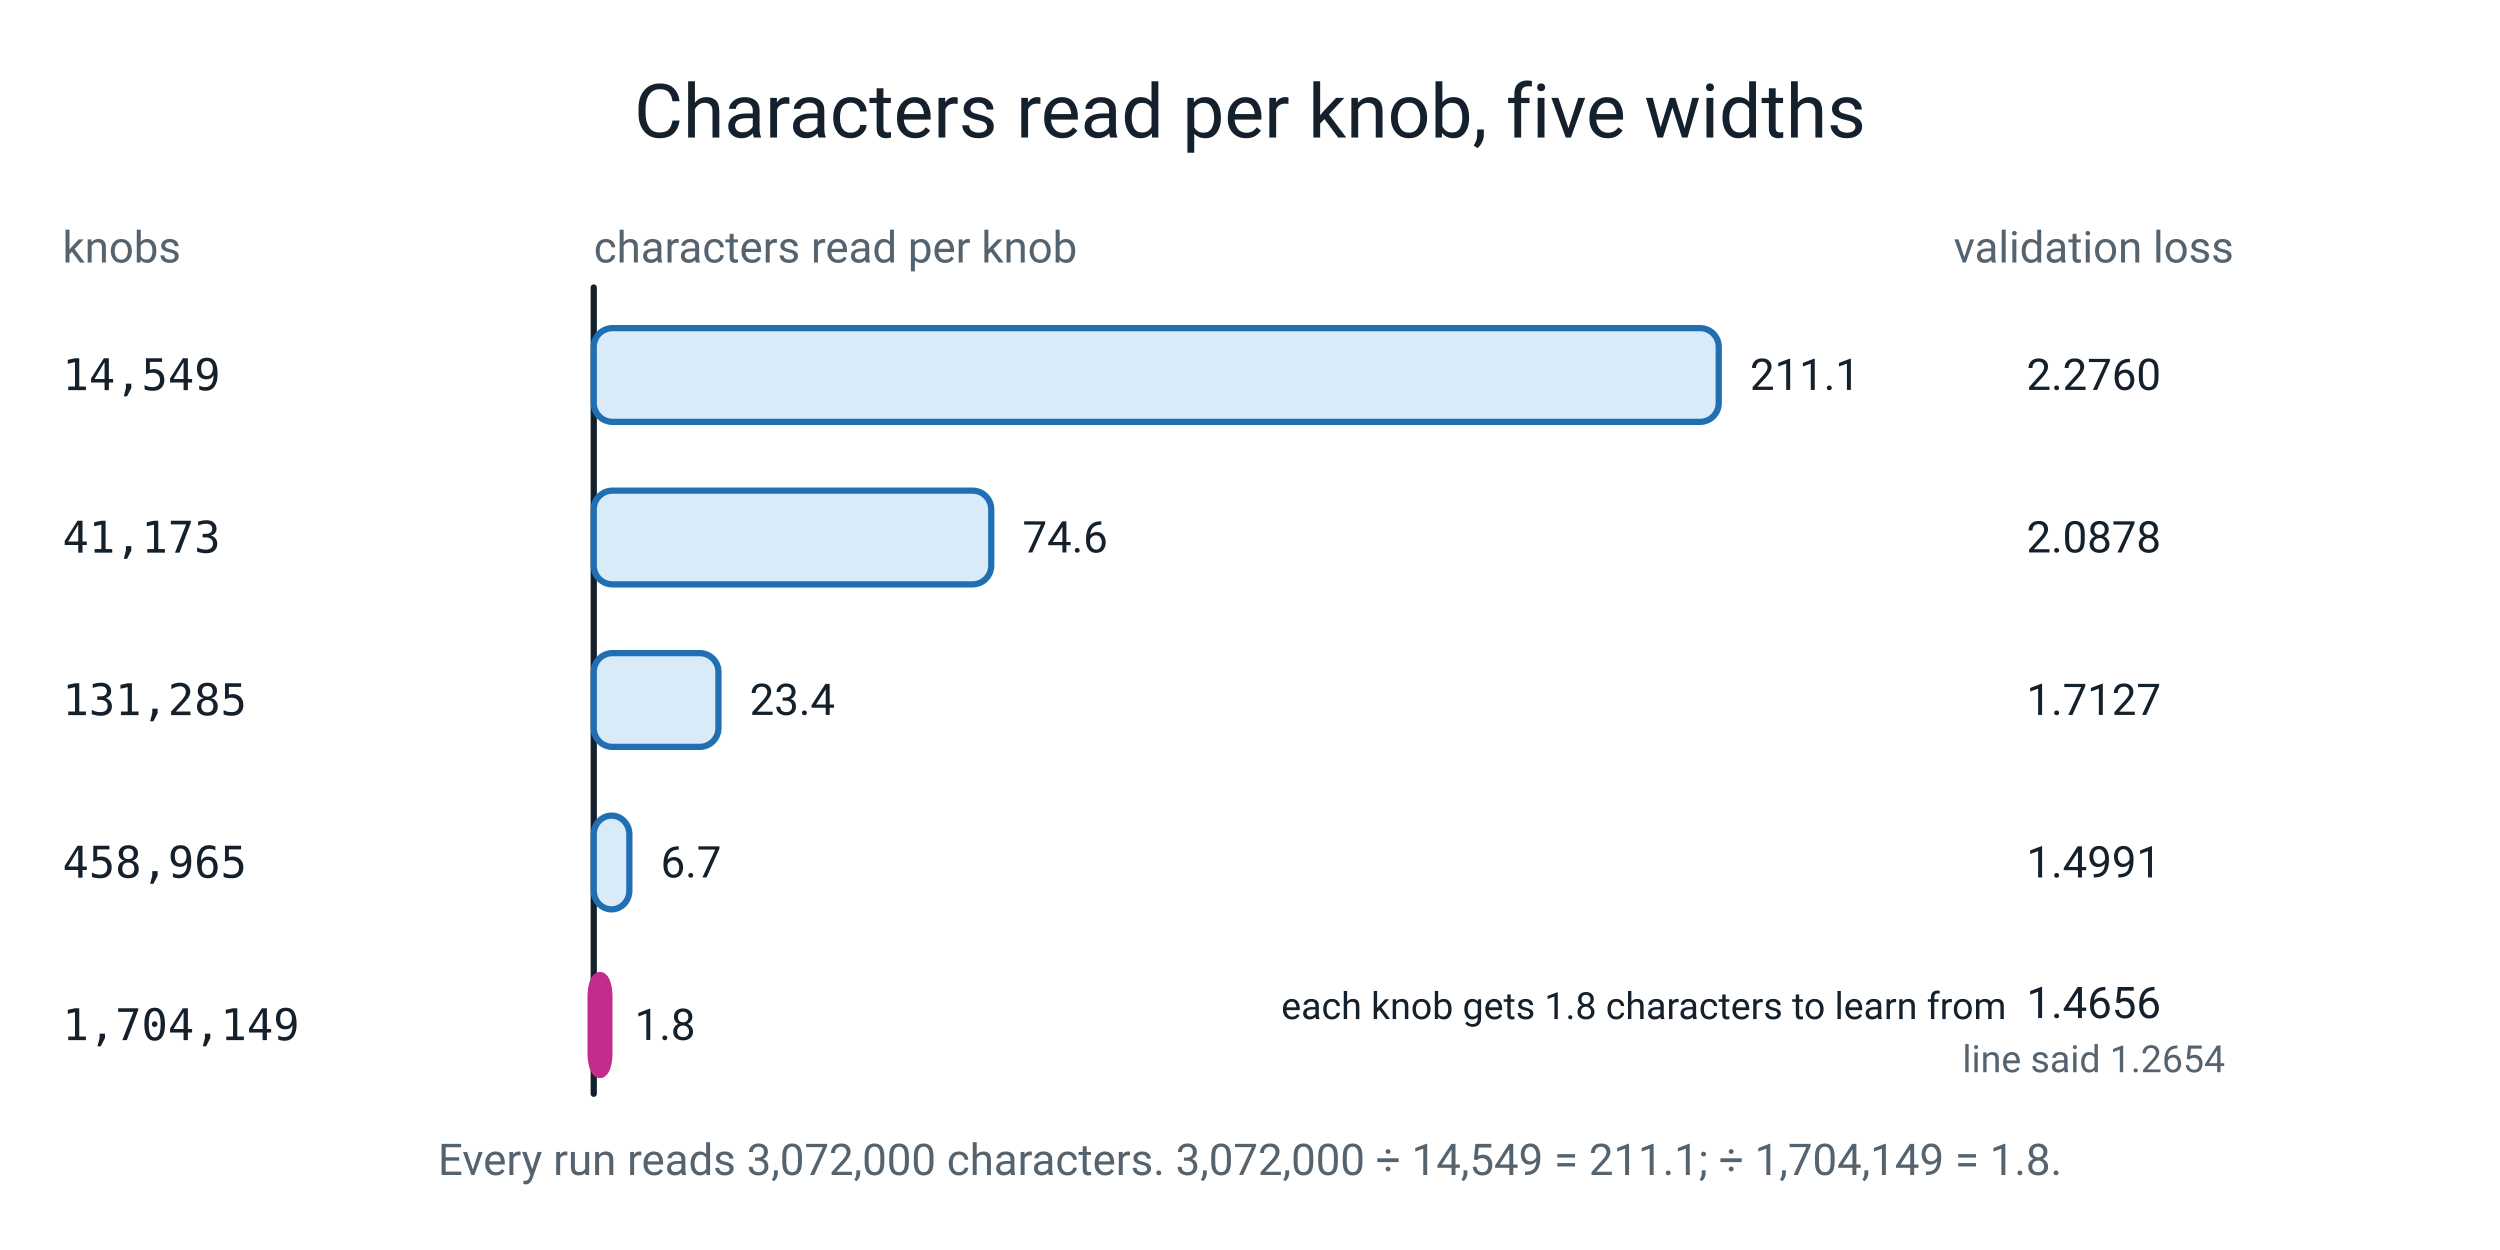
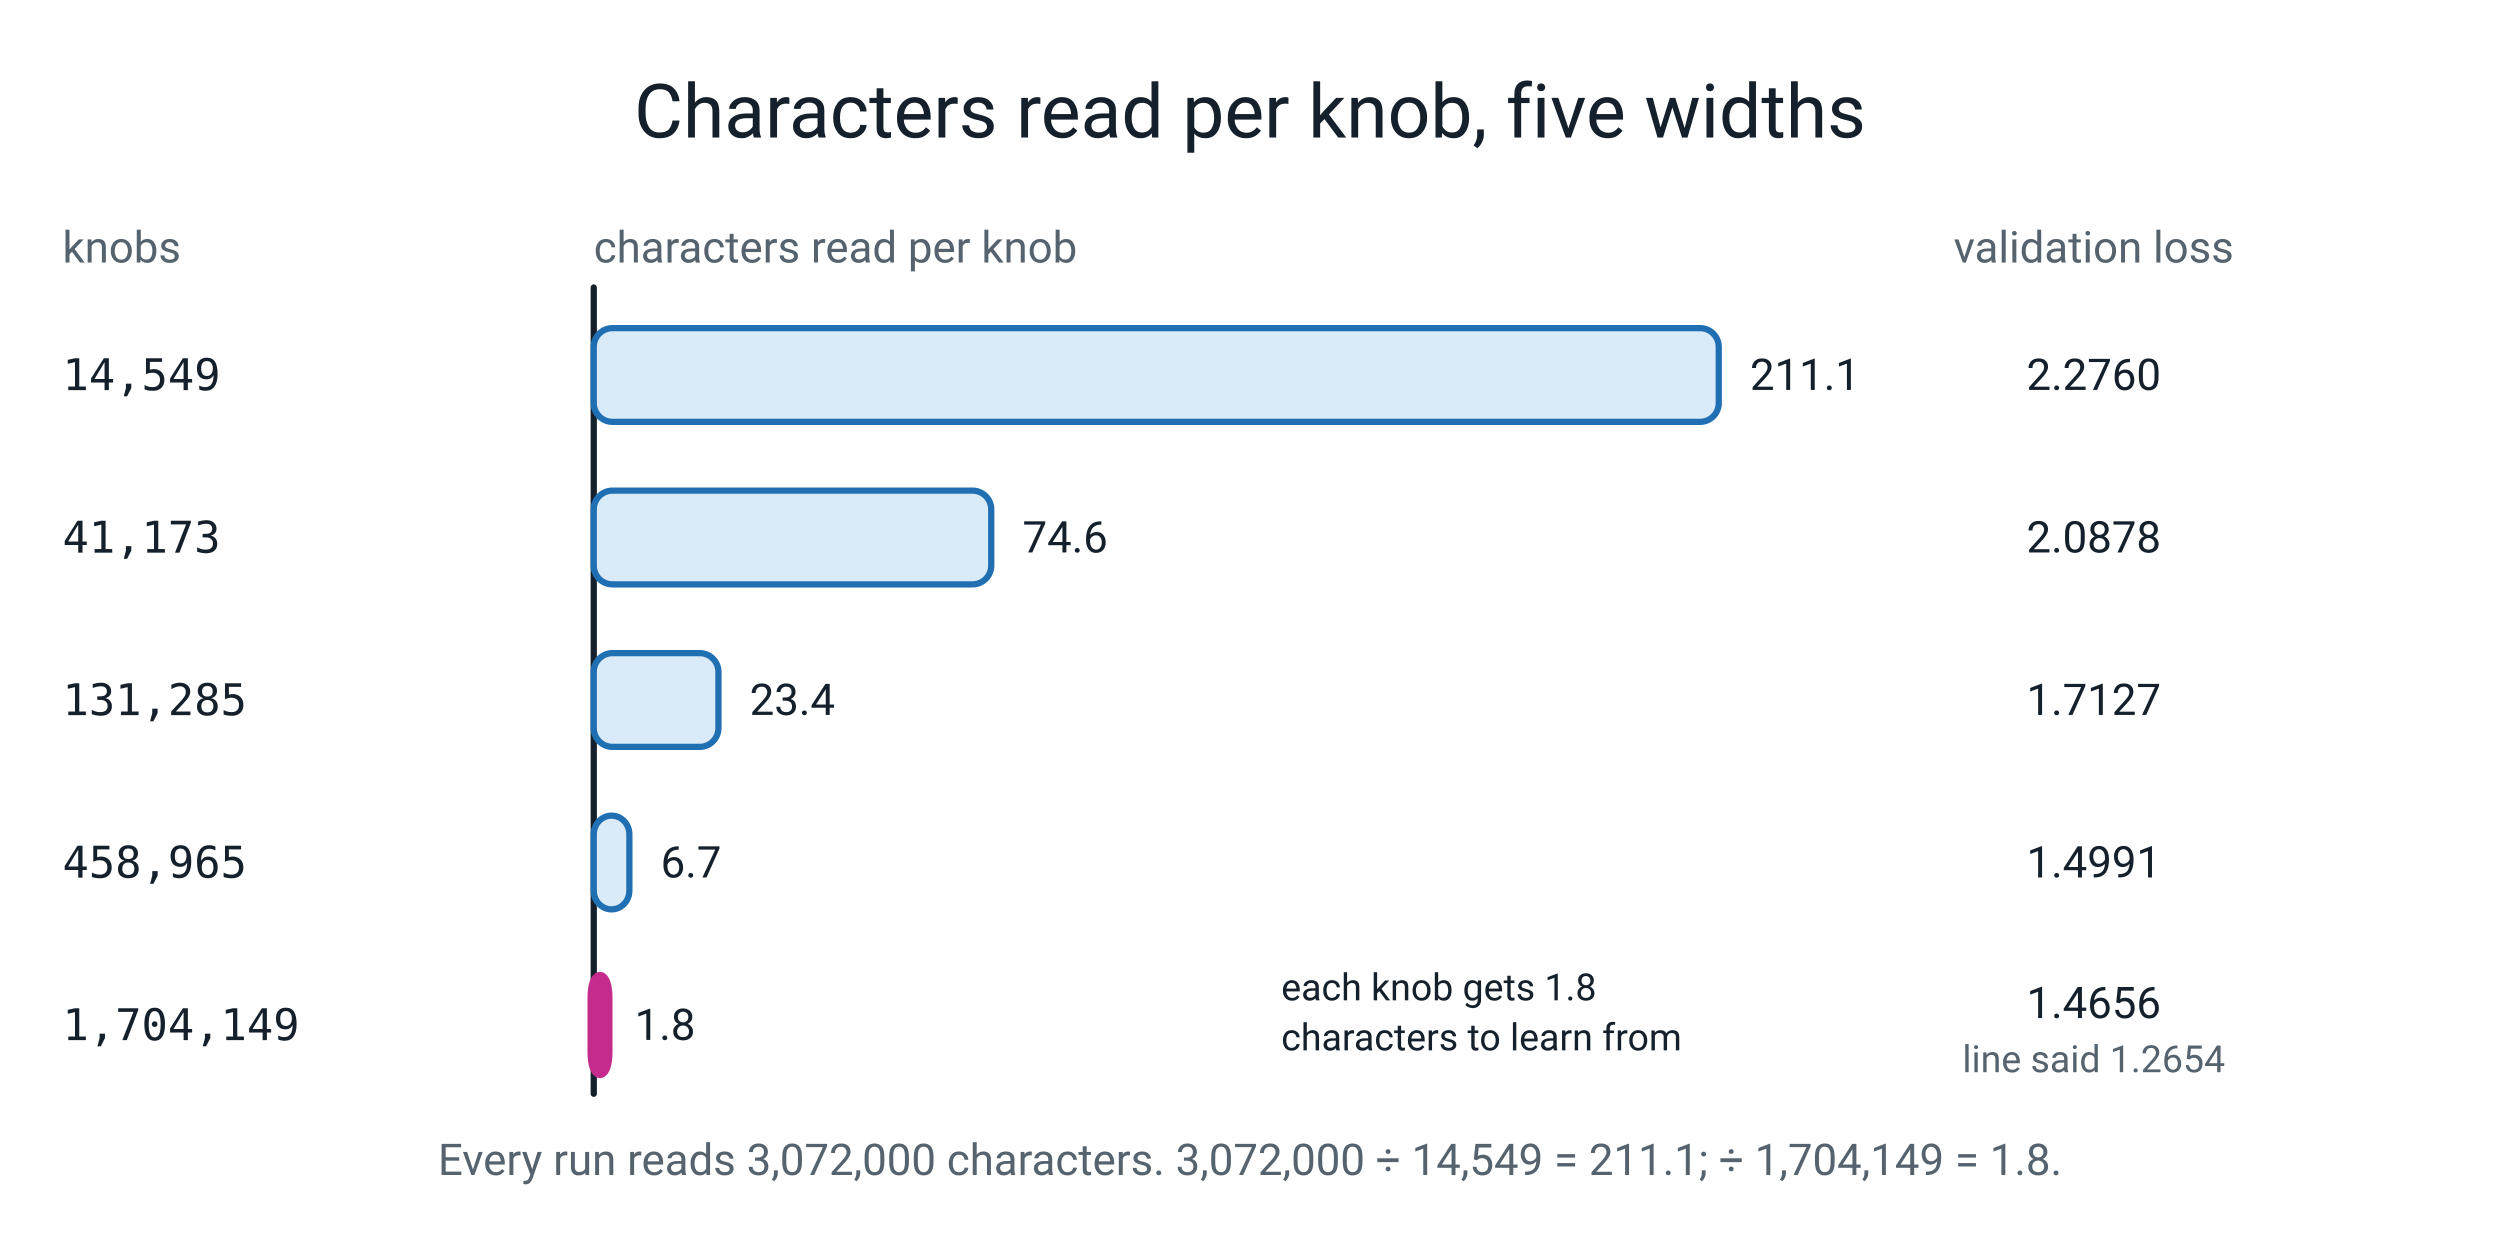
<svg xmlns="http://www.w3.org/2000/svg" viewBox="0 0 800 400" role="img">
  <text x="400" y="44" font-family="ui-sans-serif, system-ui, -apple-system, 'Segoe UI', Roboto, sans-serif" font-size="24" fill="#14202B" text-anchor="middle">Characters read per knob, five widths</text>
  <text x="190" y="84" font-family="ui-sans-serif, system-ui, -apple-system, 'Segoe UI', Roboto, sans-serif" font-size="14" fill="#55636F" text-anchor="start">characters read per knob</text>
  <text x="670" y="84" font-family="ui-sans-serif, system-ui, -apple-system, 'Segoe UI', Roboto, sans-serif" font-size="14" fill="#55636F" text-anchor="middle">validation loss</text>
  <text x="20" y="84" font-family="ui-sans-serif, system-ui, -apple-system, 'Segoe UI', Roboto, sans-serif" font-size="14" fill="#55636F" text-anchor="start">knobs</text>
  <line x1="190" y1="92" x2="190" y2="350" stroke="#14202B" stroke-width="2" stroke-linecap="round" />
  <text x="20" y="120" font-family="ui-monospace, SFMono-Regular, Menlo, Consolas, monospace" font-size="14" fill="#14202B" text-anchor="start" dominant-baseline="central">14,549</text>
  <rect x="190" y="105" width="360" height="30" rx="6" fill="#D9EAF9" stroke="#1F6FB2" stroke-width="2" stroke-linejoin="round" />
  <text x="560" y="120" font-family="ui-sans-serif, system-ui, -apple-system, 'Segoe UI', Roboto, sans-serif" font-size="14" fill="#14202B" text-anchor="start" dominant-baseline="central">211.1</text>
  <text x="670" y="120" font-family="ui-sans-serif, system-ui, -apple-system, 'Segoe UI', Roboto, sans-serif" font-size="14" fill="#14202B" text-anchor="middle" dominant-baseline="central">2.2760</text>
  <text x="20" y="172" font-family="ui-monospace, SFMono-Regular, Menlo, Consolas, monospace" font-size="14" fill="#14202B" text-anchor="start" dominant-baseline="central">41,173</text>
  <rect x="190" y="157" width="127.2" height="30" rx="6" fill="#D9EAF9" stroke="#1F6FB2" stroke-width="2" stroke-linejoin="round" />
  <text x="327.2" y="172" font-family="ui-sans-serif, system-ui, -apple-system, 'Segoe UI', Roboto, sans-serif" font-size="14" fill="#14202B" text-anchor="start" dominant-baseline="central">74.6</text>
  <text x="670" y="172" font-family="ui-sans-serif, system-ui, -apple-system, 'Segoe UI', Roboto, sans-serif" font-size="14" fill="#14202B" text-anchor="middle" dominant-baseline="central">2.0878</text>
  <text x="20" y="224" font-family="ui-monospace, SFMono-Regular, Menlo, Consolas, monospace" font-size="14" fill="#14202B" text-anchor="start" dominant-baseline="central">131,285</text>
  <rect x="190" y="209" width="39.9" height="30" rx="6" fill="#D9EAF9" stroke="#1F6FB2" stroke-width="2" stroke-linejoin="round" />
  <text x="239.9" y="224" font-family="ui-sans-serif, system-ui, -apple-system, 'Segoe UI', Roboto, sans-serif" font-size="14" fill="#14202B" text-anchor="start" dominant-baseline="central">23.4</text>
  <text x="670" y="224" font-family="ui-sans-serif, system-ui, -apple-system, 'Segoe UI', Roboto, sans-serif" font-size="14" fill="#14202B" text-anchor="middle" dominant-baseline="central">1.7127</text>
  <text x="20" y="276" font-family="ui-monospace, SFMono-Regular, Menlo, Consolas, monospace" font-size="14" fill="#14202B" text-anchor="start" dominant-baseline="central">458,965</text>
  <rect x="190" y="261" width="11.4" height="30" rx="6" fill="#D9EAF9" stroke="#1F6FB2" stroke-width="2" stroke-linejoin="round" />
  <text x="211.4" y="276" font-family="ui-sans-serif, system-ui, -apple-system, 'Segoe UI', Roboto, sans-serif" font-size="14" fill="#14202B" text-anchor="start" dominant-baseline="central">6.7</text>
  <text x="670" y="276" font-family="ui-sans-serif, system-ui, -apple-system, 'Segoe UI', Roboto, sans-serif" font-size="14" fill="#14202B" text-anchor="middle" dominant-baseline="central">1.4991</text>
  <text x="20" y="328" font-family="ui-monospace, SFMono-Regular, Menlo, Consolas, monospace" font-size="14" fill="#14202B" text-anchor="start" dominant-baseline="central">1,704,149</text>
  <rect x="190" y="313" width="4" height="30" rx="6" fill="#F4D5E9" stroke="#C42B8C" stroke-width="4" stroke-linejoin="round" />
  <text x="203.1" y="328" font-family="ui-sans-serif, system-ui, -apple-system, 'Segoe UI', Roboto, sans-serif" font-size="14" fill="#14202B" text-anchor="start" dominant-baseline="central">1.8</text>
  <text x="670" y="321" font-family="ui-sans-serif, system-ui, -apple-system, 'Segoe UI', Roboto, sans-serif" font-size="14" fill="#14202B" text-anchor="middle" dominant-baseline="central">1.4656</text>
  <text x="670" y="339" font-family="ui-sans-serif, system-ui, -apple-system, 'Segoe UI', Roboto, sans-serif" font-size="12" fill="#55636F" text-anchor="middle" dominant-baseline="central">line said 1.2654</text>
-   <text x="410" y="322" font-family="ui-sans-serif, system-ui, -apple-system, 'Segoe UI', Roboto, sans-serif" font-size="12" fill="#14202B" text-anchor="start" dominant-baseline="central">each knob gets 1.8 characters to learn from</text>
+   <text x="410" y="316" font-family="ui-sans-serif, system-ui, -apple-system, 'Segoe UI', Roboto, sans-serif" font-size="12" fill="#14202B" text-anchor="start" dominant-baseline="central">each knob gets 1.8</text>
+   <text x="410" y="332" font-family="ui-sans-serif, system-ui, -apple-system, 'Segoe UI', Roboto, sans-serif" font-size="12" fill="#14202B" text-anchor="start" dominant-baseline="central">characters to learn from</text>
  <text x="400" y="376" font-family="ui-sans-serif, system-ui, -apple-system, 'Segoe UI', Roboto, sans-serif" font-size="14" fill="#55636F" text-anchor="middle">Every run reads 3,072,000 characters. 3,072,000 ÷ 14,549 = 211.1; ÷ 1,704,149 = 1.8.</text>
</svg>
